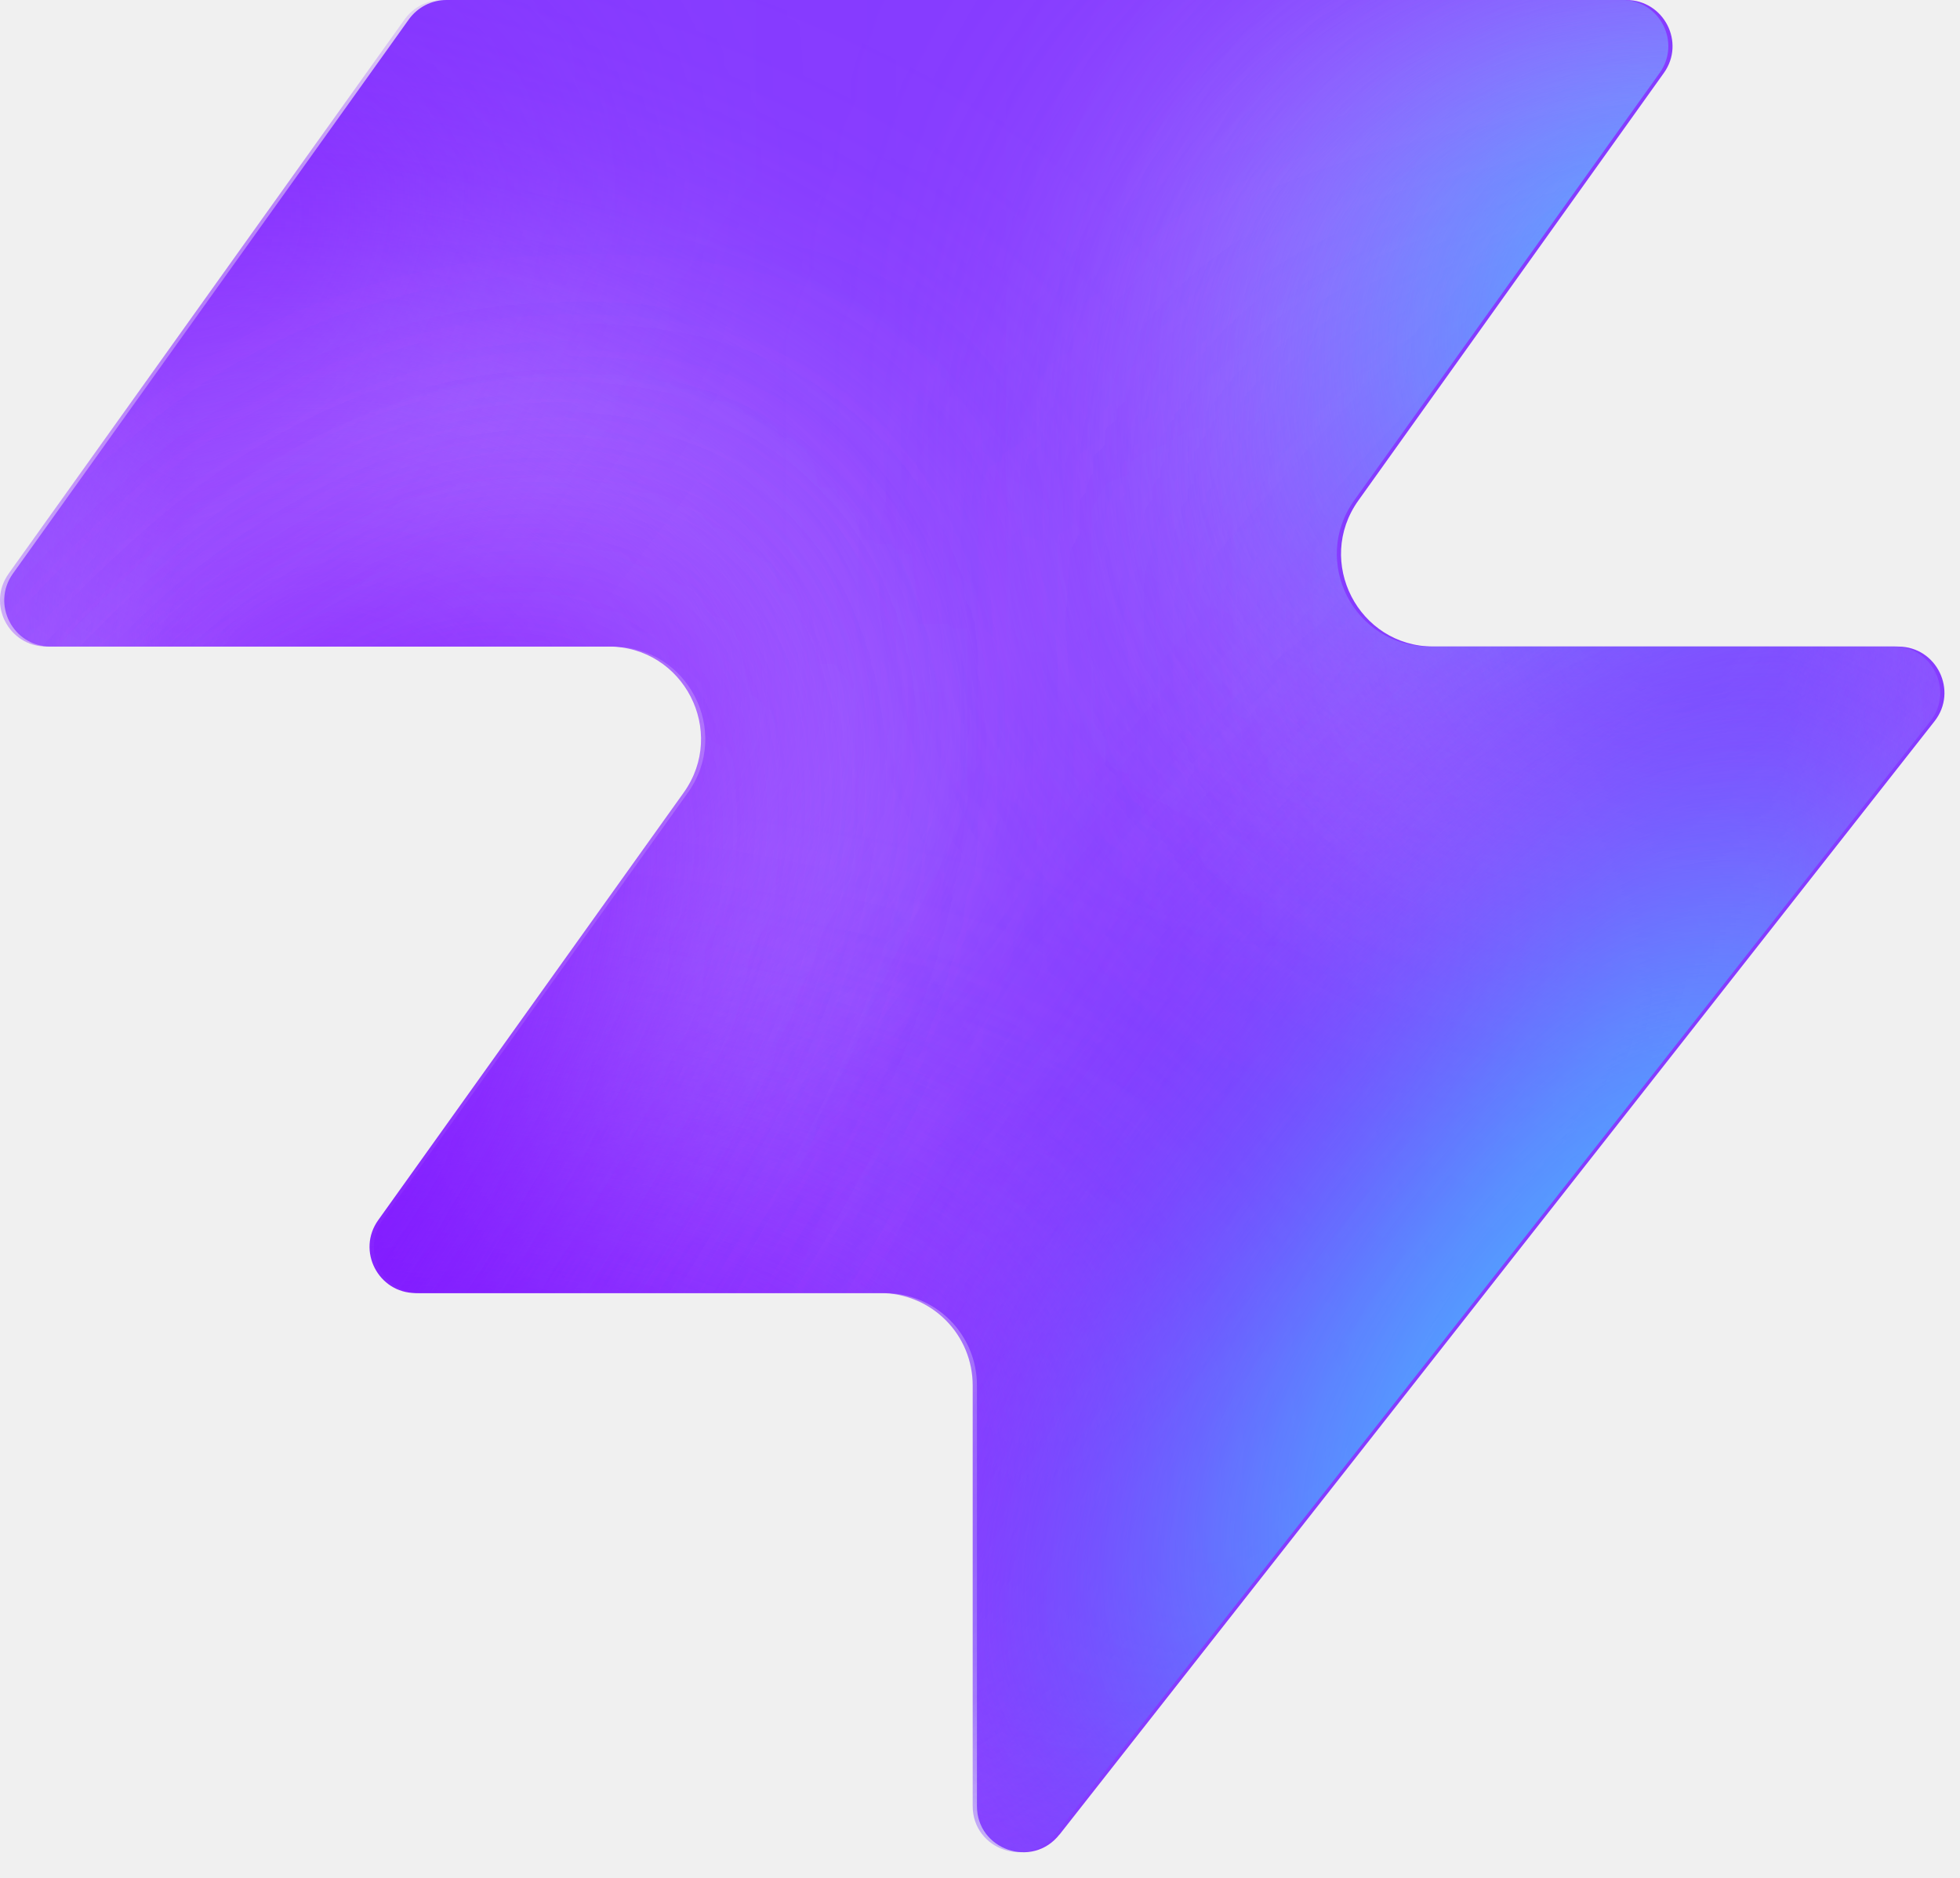
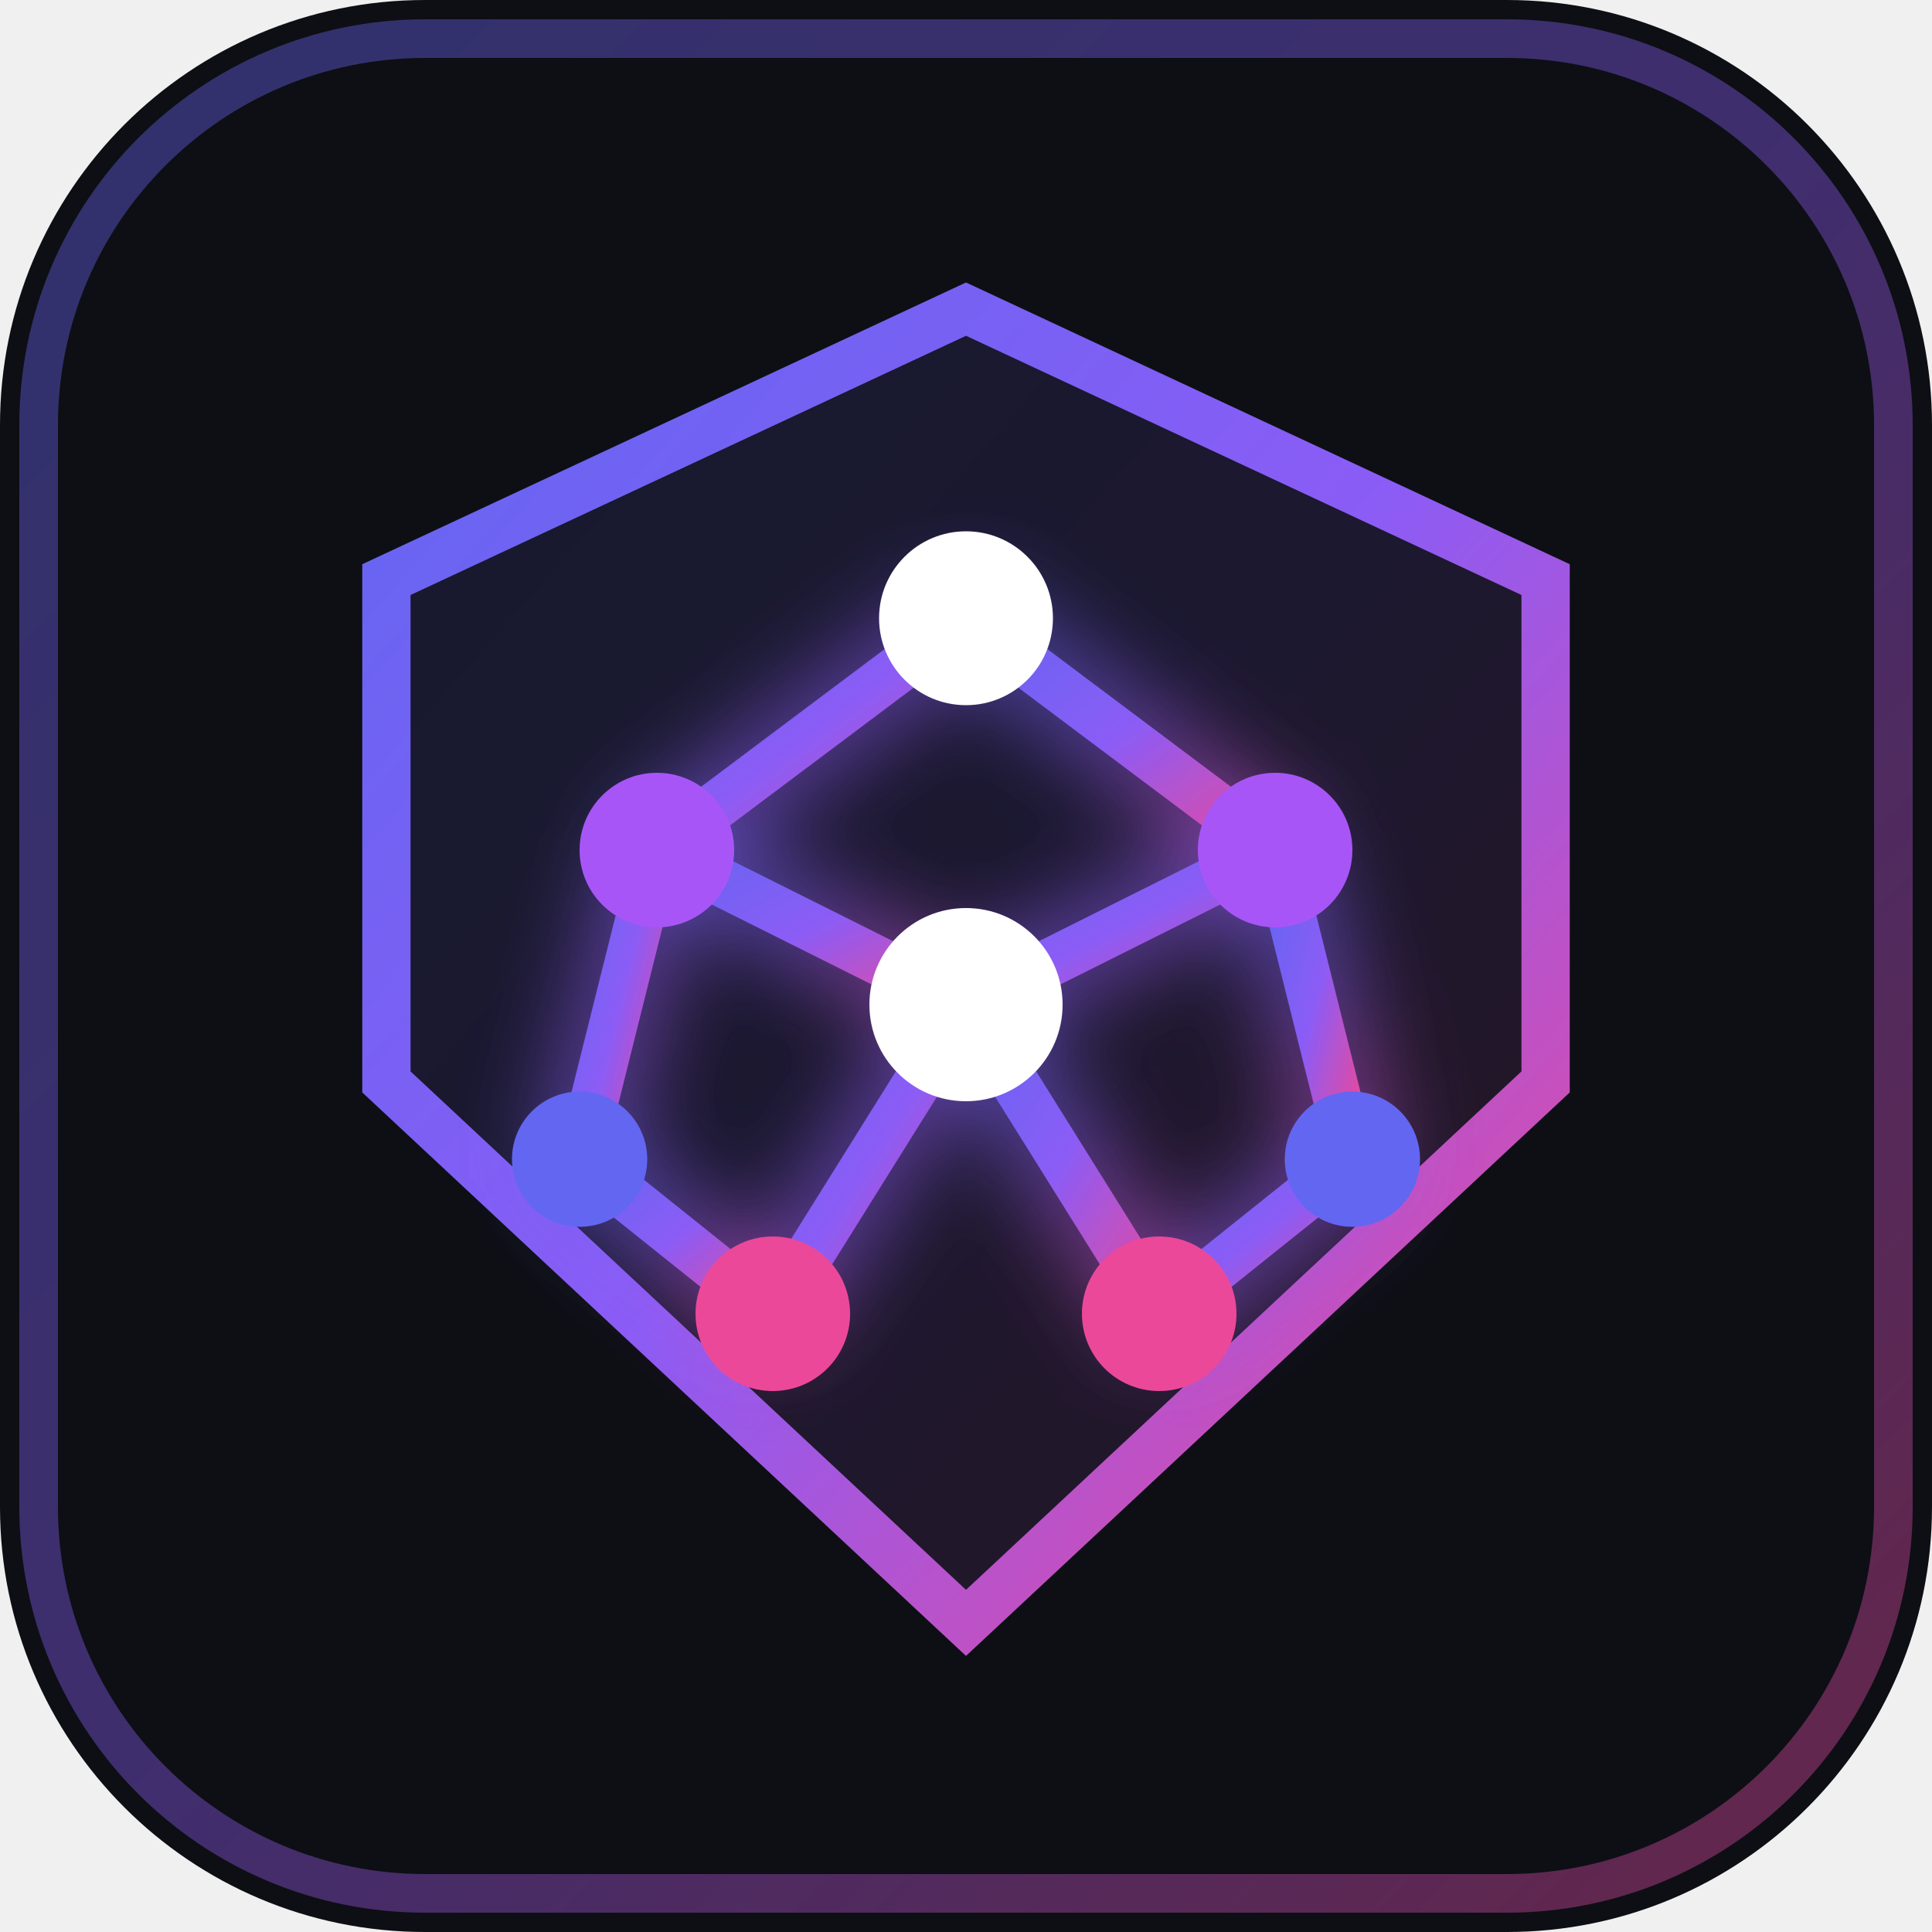
- <svg xmlns="http://www.w3.org/2000/svg" width="48" height="46" fill="none" viewBox="0 0 48 46">
-   <path fill="#863bff" d="M25.946 44.938c-.664.845-2.021.375-2.021-.698V33.937a2.26 2.26 0 0 0-2.262-2.262H10.287c-.92 0-1.456-1.04-.92-1.788l7.48-10.471c1.07-1.497 0-3.578-1.842-3.578H1.237c-.92 0-1.456-1.04-.92-1.788L10.013.474c.214-.297.556-.474.92-.474h28.894c.92 0 1.456 1.04.92 1.788l-7.48 10.471c-1.07 1.498 0 3.579 1.842 3.579h11.377c.943 0 1.473 1.088.89 1.83L25.947 44.94z" style="fill:#863bff;fill:color(display-p3 .525 .23 1);fill-opacity:1" />
-   <mask id="a" width="48" height="46" x="0" y="0" maskUnits="userSpaceOnUse" style="mask-type:alpha">
-     <path fill="#000" d="M25.842 44.938c-.664.844-2.021.375-2.021-.698V33.937a2.26 2.26 0 0 0-2.262-2.262H10.183c-.92 0-1.456-1.04-.92-1.788l7.48-10.471c1.07-1.498 0-3.579-1.842-3.579H1.133c-.92 0-1.456-1.04-.92-1.787L9.91.473c.214-.297.556-.474.92-.474h28.894c.92 0 1.456 1.04.92 1.788l-7.48 10.471c-1.07 1.498 0 3.578 1.842 3.578h11.377c.943 0 1.473 1.088.89 1.832L25.843 44.94z" style="fill:#000;fill-opacity:1" />
-   </mask>
-   <g mask="url(#a)">
-     <g filter="url(#b)">
-       <ellipse cx="5.508" cy="14.704" fill="#ede6ff" rx="5.508" ry="14.704" style="fill:#ede6ff;fill:color(display-p3 .927 .903 1);fill-opacity:1" transform="matrix(.00324 1 1 -.00324 -4.47 31.516)" />
-     </g>
-     <g filter="url(#c)">
-       <ellipse cx="10.399" cy="29.851" fill="#ede6ff" rx="10.399" ry="29.851" style="fill:#ede6ff;fill:color(display-p3 .927 .903 1);fill-opacity:1" transform="matrix(.00324 1 1 -.00324 -39.328 7.883)" />
-     </g>
-     <g filter="url(#d)">
-       <ellipse cx="5.508" cy="30.487" fill="#7e14ff" rx="5.508" ry="30.487" style="fill:#7e14ff;fill:color(display-p3 .492 .077 1);fill-opacity:1" transform="rotate(89.814 -25.913 -14.639)scale(1 -1)" />
-     </g>
-     <g filter="url(#e)">
-       <ellipse cx="5.508" cy="30.599" fill="#7e14ff" rx="5.508" ry="30.599" style="fill:#7e14ff;fill:color(display-p3 .492 .077 1);fill-opacity:1" transform="rotate(89.814 -32.644 -3.334)scale(1 -1)" />
-     </g>
-     <g filter="url(#f)">
-       <ellipse cx="5.508" cy="30.599" fill="#7e14ff" rx="5.508" ry="30.599" style="fill:#7e14ff;fill:color(display-p3 .492 .077 1);fill-opacity:1" transform="matrix(.00324 1 1 -.00324 -34.34 30.47)" />
-     </g>
-     <g filter="url(#g)">
-       <ellipse cx="14.072" cy="22.078" fill="#ede6ff" rx="14.072" ry="22.078" style="fill:#ede6ff;fill:color(display-p3 .927 .903 1);fill-opacity:1" transform="rotate(93.35 24.506 48.493)scale(-1 1)" />
-     </g>
-     <g filter="url(#h)">
-       <ellipse cx="3.47" cy="21.501" fill="#7e14ff" rx="3.47" ry="21.501" style="fill:#7e14ff;fill:color(display-p3 .492 .077 1);fill-opacity:1" transform="rotate(89.009 28.708 47.59)scale(-1 1)" />
-     </g>
-     <g filter="url(#i)">
-       <ellipse cx="3.47" cy="21.501" fill="#7e14ff" rx="3.47" ry="21.501" style="fill:#7e14ff;fill:color(display-p3 .492 .077 1);fill-opacity:1" transform="rotate(89.009 28.708 47.59)scale(-1 1)" />
-     </g>
-     <g filter="url(#j)">
-       <ellipse cx=".387" cy="8.972" fill="#7e14ff" rx="4.407" ry="29.108" style="fill:#7e14ff;fill:color(display-p3 .492 .077 1);fill-opacity:1" transform="rotate(39.51 .387 8.972)" />
-     </g>
-     <g filter="url(#k)">
-       <ellipse cx="47.523" cy="-6.092" fill="#7e14ff" rx="4.407" ry="29.108" style="fill:#7e14ff;fill:color(display-p3 .492 .077 1);fill-opacity:1" transform="rotate(37.892 47.523 -6.092)" />
-     </g>
-     <g filter="url(#l)">
-       <ellipse cx="41.412" cy="6.333" fill="#47bfff" rx="5.971" ry="9.665" style="fill:#47bfff;fill:color(display-p3 .28 .748 1);fill-opacity:1" transform="rotate(37.892 41.412 6.333)" />
-     </g>
-     <g filter="url(#m)">
-       <ellipse cx="-1.879" cy="38.332" fill="#7e14ff" rx="4.407" ry="29.108" style="fill:#7e14ff;fill:color(display-p3 .492 .077 1);fill-opacity:1" transform="rotate(37.892 -1.88 38.332)" />
-     </g>
-     <g filter="url(#n)">
-       <ellipse cx="-1.879" cy="38.332" fill="#7e14ff" rx="4.407" ry="29.108" style="fill:#7e14ff;fill:color(display-p3 .492 .077 1);fill-opacity:1" transform="rotate(37.892 -1.88 38.332)" />
-     </g>
-     <g filter="url(#o)">
-       <ellipse cx="35.651" cy="29.907" fill="#7e14ff" rx="4.407" ry="29.108" style="fill:#7e14ff;fill:color(display-p3 .492 .077 1);fill-opacity:1" transform="rotate(37.892 35.651 29.907)" />
-     </g>
-     <g filter="url(#p)">
-       <ellipse cx="38.418" cy="32.4" fill="#47bfff" rx="5.971" ry="15.297" style="fill:#47bfff;fill:color(display-p3 .28 .748 1);fill-opacity:1" transform="rotate(37.892 38.418 32.4)" />
-     </g>
-   </g>
+ <svg xmlns="http://www.w3.org/2000/svg" viewBox="0 0 100 100" fill="none">
  <defs>
-     <filter id="b" width="60.045" height="41.654" x="-19.77" y="16.149" color-interpolation-filters="sRGB" filterUnits="userSpaceOnUse">
-       <feFlood flood-opacity="0" result="BackgroundImageFix" />
-       <feBlend in="SourceGraphic" in2="BackgroundImageFix" result="shape" />
-       <feGaussianBlur result="effect1_foregroundBlur_2002_17158" stdDeviation="7.659" />
-     </filter>
-     <filter id="c" width="90.34" height="51.437" x="-54.613" y="-7.533" color-interpolation-filters="sRGB" filterUnits="userSpaceOnUse">
-       <feFlood flood-opacity="0" result="BackgroundImageFix" />
-       <feBlend in="SourceGraphic" in2="BackgroundImageFix" result="shape" />
-       <feGaussianBlur result="effect1_foregroundBlur_2002_17158" stdDeviation="7.659" />
-     </filter>
-     <filter id="d" width="79.355" height="29.4" x="-49.64" y="2.03" color-interpolation-filters="sRGB" filterUnits="userSpaceOnUse">
-       <feFlood flood-opacity="0" result="BackgroundImageFix" />
-       <feBlend in="SourceGraphic" in2="BackgroundImageFix" result="shape" />
-       <feGaussianBlur result="effect1_foregroundBlur_2002_17158" stdDeviation="4.596" />
-     </filter>
-     <filter id="e" width="79.579" height="29.4" x="-45.045" y="20.029" color-interpolation-filters="sRGB" filterUnits="userSpaceOnUse">
-       <feFlood flood-opacity="0" result="BackgroundImageFix" />
-       <feBlend in="SourceGraphic" in2="BackgroundImageFix" result="shape" />
-       <feGaussianBlur result="effect1_foregroundBlur_2002_17158" stdDeviation="4.596" />
-     </filter>
-     <filter id="f" width="79.579" height="29.4" x="-43.513" y="21.178" color-interpolation-filters="sRGB" filterUnits="userSpaceOnUse">
-       <feFlood flood-opacity="0" result="BackgroundImageFix" />
-       <feBlend in="SourceGraphic" in2="BackgroundImageFix" result="shape" />
-       <feGaussianBlur result="effect1_foregroundBlur_2002_17158" stdDeviation="4.596" />
-     </filter>
-     <filter id="g" width="74.749" height="58.852" x="15.756" y="-17.901" color-interpolation-filters="sRGB" filterUnits="userSpaceOnUse">
-       <feFlood flood-opacity="0" result="BackgroundImageFix" />
-       <feBlend in="SourceGraphic" in2="BackgroundImageFix" result="shape" />
-       <feGaussianBlur result="effect1_foregroundBlur_2002_17158" stdDeviation="7.659" />
-     </filter>
-     <filter id="h" width="61.377" height="25.362" x="23.548" y="2.284" color-interpolation-filters="sRGB" filterUnits="userSpaceOnUse">
-       <feFlood flood-opacity="0" result="BackgroundImageFix" />
-       <feBlend in="SourceGraphic" in2="BackgroundImageFix" result="shape" />
-       <feGaussianBlur result="effect1_foregroundBlur_2002_17158" stdDeviation="4.596" />
-     </filter>
-     <filter id="i" width="61.377" height="25.362" x="23.548" y="2.284" color-interpolation-filters="sRGB" filterUnits="userSpaceOnUse">
-       <feFlood flood-opacity="0" result="BackgroundImageFix" />
-       <feBlend in="SourceGraphic" in2="BackgroundImageFix" result="shape" />
-       <feGaussianBlur result="effect1_foregroundBlur_2002_17158" stdDeviation="4.596" />
-     </filter>
-     <filter id="j" width="56.045" height="63.649" x="-27.636" y="-22.853" color-interpolation-filters="sRGB" filterUnits="userSpaceOnUse">
-       <feFlood flood-opacity="0" result="BackgroundImageFix" />
-       <feBlend in="SourceGraphic" in2="BackgroundImageFix" result="shape" />
-       <feGaussianBlur result="effect1_foregroundBlur_2002_17158" stdDeviation="4.596" />
-     </filter>
-     <filter id="k" width="54.814" height="64.646" x="20.116" y="-38.415" color-interpolation-filters="sRGB" filterUnits="userSpaceOnUse">
-       <feFlood flood-opacity="0" result="BackgroundImageFix" />
-       <feBlend in="SourceGraphic" in2="BackgroundImageFix" result="shape" />
-       <feGaussianBlur result="effect1_foregroundBlur_2002_17158" stdDeviation="4.596" />
-     </filter>
-     <filter id="l" width="33.541" height="35.313" x="24.641" y="-11.323" color-interpolation-filters="sRGB" filterUnits="userSpaceOnUse">
-       <feFlood flood-opacity="0" result="BackgroundImageFix" />
-       <feBlend in="SourceGraphic" in2="BackgroundImageFix" result="shape" />
-       <feGaussianBlur result="effect1_foregroundBlur_2002_17158" stdDeviation="4.596" />
-     </filter>
-     <filter id="m" width="54.814" height="64.646" x="-29.286" y="6.009" color-interpolation-filters="sRGB" filterUnits="userSpaceOnUse">
-       <feFlood flood-opacity="0" result="BackgroundImageFix" />
-       <feBlend in="SourceGraphic" in2="BackgroundImageFix" result="shape" />
-       <feGaussianBlur result="effect1_foregroundBlur_2002_17158" stdDeviation="4.596" />
-     </filter>
-     <filter id="n" width="54.814" height="64.646" x="-29.286" y="6.009" color-interpolation-filters="sRGB" filterUnits="userSpaceOnUse">
-       <feFlood flood-opacity="0" result="BackgroundImageFix" />
-       <feBlend in="SourceGraphic" in2="BackgroundImageFix" result="shape" />
-       <feGaussianBlur result="effect1_foregroundBlur_2002_17158" stdDeviation="4.596" />
-     </filter>
-     <filter id="o" width="54.814" height="64.646" x="8.244" y="-2.416" color-interpolation-filters="sRGB" filterUnits="userSpaceOnUse">
-       <feFlood flood-opacity="0" result="BackgroundImageFix" />
-       <feBlend in="SourceGraphic" in2="BackgroundImageFix" result="shape" />
-       <feGaussianBlur result="effect1_foregroundBlur_2002_17158" stdDeviation="4.596" />
-     </filter>
-     <filter id="p" width="39.409" height="43.623" x="18.713" y="10.588" color-interpolation-filters="sRGB" filterUnits="userSpaceOnUse">
-       <feFlood flood-opacity="0" result="BackgroundImageFix" />
-       <feBlend in="SourceGraphic" in2="BackgroundImageFix" result="shape" />
-       <feGaussianBlur result="effect1_foregroundBlur_2002_17158" stdDeviation="4.596" />
+     <linearGradient id="cortexGrad" x1="0%" y1="0%" x2="100%" y2="100%">
+       <stop offset="0%" stop-color="#6366F1" />
+       <stop offset="50%" stop-color="#8B5CF6" />
+       <stop offset="100%" stop-color="#EC4899" />
+     </linearGradient>
+     <filter id="glow" x="-20%" y="-20%" width="140%" height="140%">
+       <feGaussianBlur stdDeviation="2.5" result="blur" />
+       <feComposite in="SourceGraphic" in2="blur" operator="over" />
    </filter>
  </defs>
+   <rect width="100" height="100" rx="22" fill="#0D0F14" />
+   <rect x="2" y="2" width="96" height="96" rx="20" stroke="url(#cortexGrad)" stroke-width="2" stroke-opacity="0.4" />
+   <path d="M50 16 L80 30 V56 L50 84 L20 56 V30 Z" fill="url(#cortexGrad)" fill-opacity="0.12" stroke="url(#cortexGrad)" stroke-width="2.5" />
+   <g filter="url(#glow)" stroke="url(#cortexGrad)" stroke-width="2.5" stroke-linecap="round">
+     <line x1="50" y1="32" x2="34" y2="44" />
+     <line x1="50" y1="32" x2="66" y2="44" />
+     <line x1="34" y1="44" x2="30" y2="60" />
+     <line x1="66" y1="44" x2="70" y2="60" />
+     <line x1="34" y1="44" x2="50" y2="52" />
+     <line x1="66" y1="44" x2="50" y2="52" />
+     <line x1="50" y1="52" x2="40" y2="68" />
+     <line x1="50" y1="52" x2="60" y2="68" />
+     <line x1="30" y1="60" x2="40" y2="68" />
+     <line x1="70" y1="60" x2="60" y2="68" />
+     <line x1="40" y1="68" x2="60" y2="68" />
+   </g>
+   <g>
+     <circle cx="50" cy="32" r="4.5" fill="#FFFFFF" />
+     <circle cx="34" cy="44" r="4" fill="#A855F7" />
+     <circle cx="66" cy="44" r="4" fill="#A855F7" />
+     <circle cx="50" cy="52" r="5" fill="#FFFFFF" />
+     <circle cx="30" cy="60" r="3.5" fill="#6366F1" />
+     <circle cx="70" cy="60" r="3.5" fill="#6366F1" />
+     <circle cx="40" cy="68" r="4" fill="#EC4899" />
+     <circle cx="60" cy="68" r="4" fill="#EC4899" />
+   </g>
</svg>
